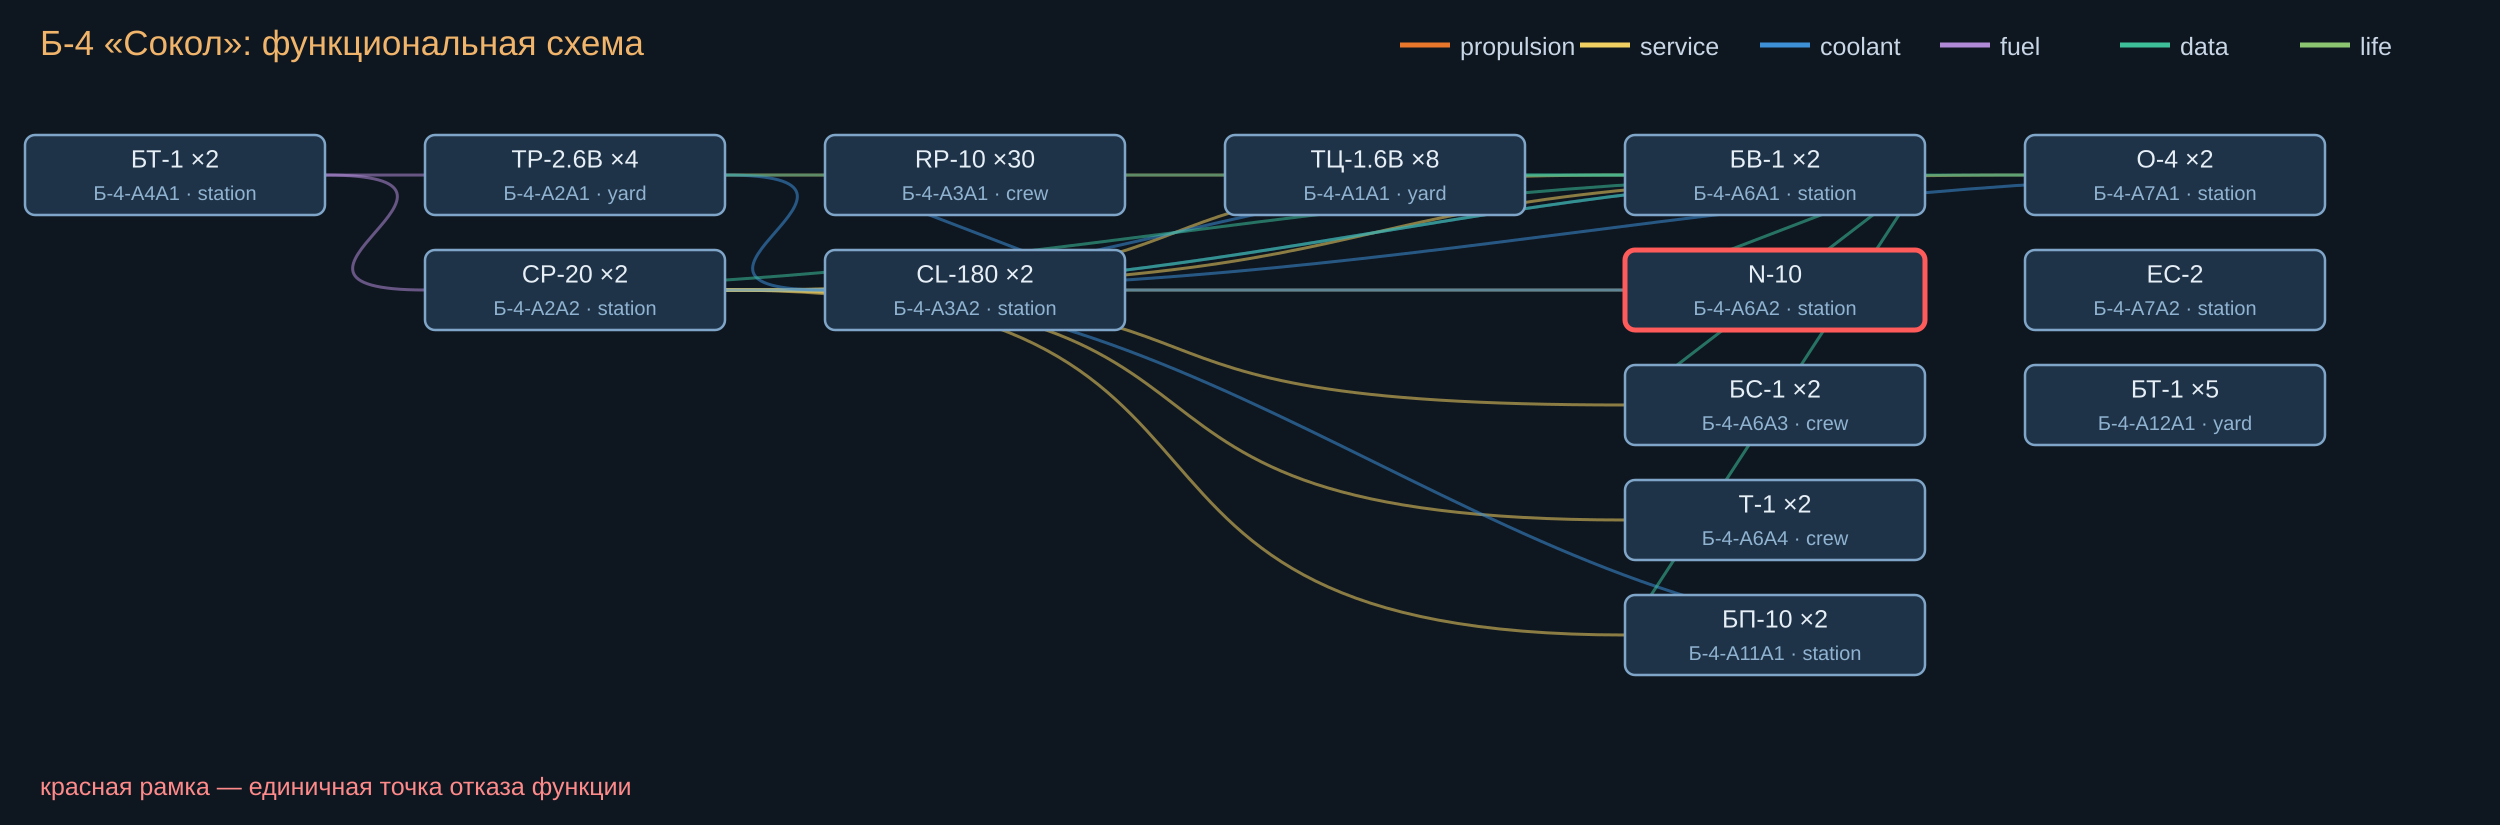
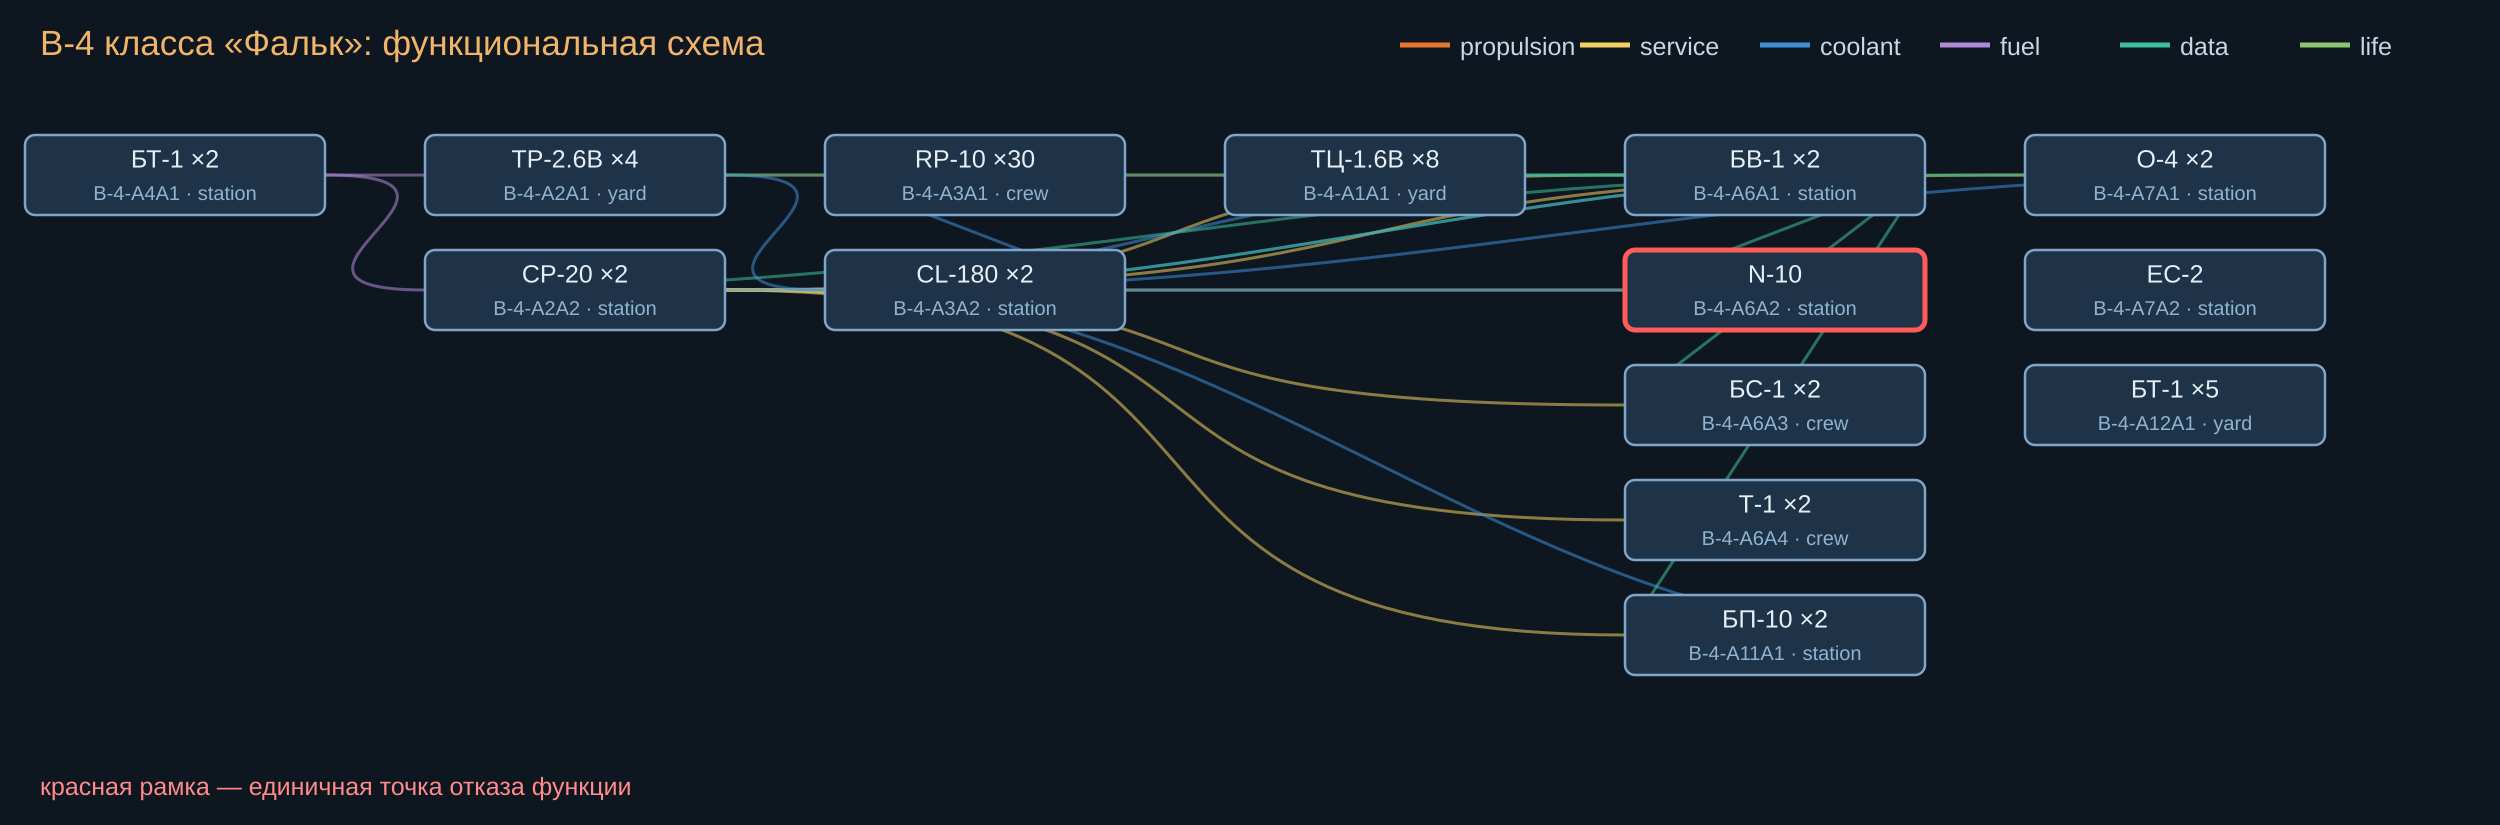
<svg xmlns="http://www.w3.org/2000/svg" viewBox="0 0 1000 330" font-family="Segoe UI, Arial, sans-serif" font-size="10">
  <rect width="100%" height="100%" fill="#0e1620" />
-   <text x="16" y="22" fill="#f0b46a" font-size="14">Б-4 «Сокол»: функциональная схема</text>
+   <text x="16" y="22" fill="#f0b46a" font-size="14">B-4 класса «Фальк»: функциональная схема</text>
  <line x1="560" y1="18" x2="580" y2="18" stroke="#e8762b" stroke-width="2" />
  <text x="584" y="22" fill="#c8d6e5">propulsion</text>
  <line x1="632" y1="18" x2="652" y2="18" stroke="#f0d060" stroke-width="2" />
  <text x="656" y="22" fill="#c8d6e5">service</text>
  <line x1="704" y1="18" x2="724" y2="18" stroke="#3d8fd6" stroke-width="2" />
  <text x="728" y="22" fill="#c8d6e5">coolant</text>
  <line x1="776" y1="18" x2="796" y2="18" stroke="#b08ad6" stroke-width="2" />
  <text x="800" y="22" fill="#c8d6e5">fuel</text>
  <line x1="848" y1="18" x2="868" y2="18" stroke="#3dbf9a" stroke-width="2" />
  <text x="872" y="22" fill="#c8d6e5">data</text>
  <line x1="920" y1="18" x2="940" y2="18" stroke="#8cc56f" stroke-width="2" />
  <text x="944" y="22" fill="#c8d6e5">life</text>
  <path d="M290,70 C450.0,70 330.0,70 490,70" fill="none" stroke="#e8762b" stroke-opacity="0.55" stroke-width="1.2" />
  <path d="M290,116 C370.0,116 250.0,116 330,116" fill="none" stroke="#f0d060" stroke-opacity="0.55" stroke-width="1.2" />
  <path d="M290,116 C530.0,116 410.0,70 650,70" fill="none" stroke="#f0d060" stroke-opacity="0.55" stroke-width="1.2" />
  <path d="M290,116 C530.0,116 410.0,116 650,116" fill="none" stroke="#f0d060" stroke-opacity="0.55" stroke-width="1.2" />
  <path d="M290,116 C530.0,116 410.0,162 650,162" fill="none" stroke="#f0d060" stroke-opacity="0.55" stroke-width="1.2" />
  <path d="M290,116 C530.0,116 410.0,208 650,208" fill="none" stroke="#f0d060" stroke-opacity="0.55" stroke-width="1.2" />
  <path d="M290,116 C610.0,116 490.0,70 810,70" fill="none" stroke="#f0d060" stroke-opacity="0.55" stroke-width="1.2" />
  <path d="M290,116 C530.0,116 410.0,254 650,254" fill="none" stroke="#f0d060" stroke-opacity="0.55" stroke-width="1.2" />
  <path d="M610,70 C530.0,70 410.0,116 330,116" fill="none" stroke="#3d8fd6" stroke-opacity="0.55" stroke-width="1.2" />
  <path d="M290,70 C370.0,70 250.0,116 330,116" fill="none" stroke="#3d8fd6" stroke-opacity="0.55" stroke-width="1.2" />
  <path d="M290,116 C370.0,116 250.0,116 330,116" fill="none" stroke="#3d8fd6" stroke-opacity="0.55" stroke-width="1.2" />
  <path d="M770,70 C610.0,70 490.0,116 330,116" fill="none" stroke="#3d8fd6" stroke-opacity="0.55" stroke-width="1.2" />
  <path d="M770,116 C610.0,116 490.0,116 330,116" fill="none" stroke="#3d8fd6" stroke-opacity="0.55" stroke-width="1.2" />
  <path d="M930,70 C690.0,70 570.0,116 330,116" fill="none" stroke="#3d8fd6" stroke-opacity="0.55" stroke-width="1.2" />
  <path d="M770,254 C610.0,254 490.0,116 330,116" fill="none" stroke="#3d8fd6" stroke-opacity="0.55" stroke-width="1.2" />
  <path d="M450,116 C450.0,116 330.0,70 330,70" fill="none" stroke="#3d8fd6" stroke-opacity="0.55" stroke-width="1.2" />
  <path d="M130,70 C210.0,70 90.0,70 170,70" fill="none" stroke="#b08ad6" stroke-opacity="0.55" stroke-width="1.2" />
  <path d="M130,70 C210.0,70 90.0,116 170,116" fill="none" stroke="#b08ad6" stroke-opacity="0.55" stroke-width="1.2" />
  <path d="M770,70 C690.0,70 570.0,70 490,70" fill="none" stroke="#3dbf9a" stroke-opacity="0.55" stroke-width="1.2" />
  <path d="M770,70 C530.0,70 410.0,70 170,70" fill="none" stroke="#3dbf9a" stroke-opacity="0.55" stroke-width="1.2" />
  <path d="M770,70 C530.0,70 410.0,116 170,116" fill="none" stroke="#3dbf9a" stroke-opacity="0.55" stroke-width="1.2" />
  <path d="M770,70 C610.0,70 490.0,116 330,116" fill="none" stroke="#3dbf9a" stroke-opacity="0.55" stroke-width="1.2" />
  <path d="M770,70 C770.0,70 650.0,116 650,116" fill="none" stroke="#3dbf9a" stroke-opacity="0.55" stroke-width="1.2" />
  <path d="M770,70 C770.0,70 650.0,162 650,162" fill="none" stroke="#3dbf9a" stroke-opacity="0.55" stroke-width="1.2" />
  <path d="M770,70 C850.0,70 730.0,70 810,70" fill="none" stroke="#3dbf9a" stroke-opacity="0.55" stroke-width="1.2" />
  <path d="M770,70 C770.0,70 650.0,254 650,254" fill="none" stroke="#3dbf9a" stroke-opacity="0.55" stroke-width="1.2" />
  <rect x="490" y="54" width="120" height="32" rx="4" fill="#1f3348" stroke="#7fa6c9" stroke-width="1" />
  <text x="550" y="67" fill="#e6eef6" text-anchor="middle">ТЦ-1.6В ×8</text>
-   <text x="550" y="80" fill="#8fb3d1" text-anchor="middle" font-size="8">Б-4-A1A1 · yard</text>
+   <text x="550" y="80" fill="#8fb3d1" text-anchor="middle" font-size="8">B-4-A1A1 · yard</text>
  <rect x="170" y="54" width="120" height="32" rx="4" fill="#1f3348" stroke="#7fa6c9" stroke-width="1" />
  <text x="230" y="67" fill="#e6eef6" text-anchor="middle">ТР-2.6В ×4</text>
-   <text x="230" y="80" fill="#8fb3d1" text-anchor="middle" font-size="8">Б-4-A2A1 · yard</text>
+   <text x="230" y="80" fill="#8fb3d1" text-anchor="middle" font-size="8">B-4-A2A1 · yard</text>
  <rect x="170" y="100" width="120" height="32" rx="4" fill="#1f3348" stroke="#7fa6c9" stroke-width="1" />
  <text x="230" y="113" fill="#e6eef6" text-anchor="middle">СР-20 ×2</text>
-   <text x="230" y="126" fill="#8fb3d1" text-anchor="middle" font-size="8">Б-4-A2A2 · station</text>
+   <text x="230" y="126" fill="#8fb3d1" text-anchor="middle" font-size="8">B-4-A2A2 · station</text>
  <rect x="330" y="54" width="120" height="32" rx="4" fill="#1f3348" stroke="#7fa6c9" stroke-width="1" />
  <text x="390" y="67" fill="#e6eef6" text-anchor="middle">RP-10 ×30</text>
-   <text x="390" y="80" fill="#8fb3d1" text-anchor="middle" font-size="8">Б-4-A3A1 · crew</text>
+   <text x="390" y="80" fill="#8fb3d1" text-anchor="middle" font-size="8">B-4-A3A1 · crew</text>
  <rect x="330" y="100" width="120" height="32" rx="4" fill="#1f3348" stroke="#7fa6c9" stroke-width="1" />
  <text x="390" y="113" fill="#e6eef6" text-anchor="middle">CL-180 ×2</text>
-   <text x="390" y="126" fill="#8fb3d1" text-anchor="middle" font-size="8">Б-4-A3A2 · station</text>
+   <text x="390" y="126" fill="#8fb3d1" text-anchor="middle" font-size="8">B-4-A3A2 · station</text>
  <rect x="10" y="54" width="120" height="32" rx="4" fill="#1f3348" stroke="#7fa6c9" stroke-width="1" />
  <text x="70" y="67" fill="#e6eef6" text-anchor="middle">БТ-1 ×2</text>
-   <text x="70" y="80" fill="#8fb3d1" text-anchor="middle" font-size="8">Б-4-A4A1 · station</text>
+   <text x="70" y="80" fill="#8fb3d1" text-anchor="middle" font-size="8">B-4-A4A1 · station</text>
  <rect x="650" y="54" width="120" height="32" rx="4" fill="#1f3348" stroke="#7fa6c9" stroke-width="1" />
  <text x="710" y="67" fill="#e6eef6" text-anchor="middle">БВ-1 ×2</text>
-   <text x="710" y="80" fill="#8fb3d1" text-anchor="middle" font-size="8">Б-4-A6A1 · station</text>
+   <text x="710" y="80" fill="#8fb3d1" text-anchor="middle" font-size="8">B-4-A6A1 · station</text>
  <rect x="650" y="100" width="120" height="32" rx="4" fill="#1f3348" stroke="#ff5b5b" stroke-width="2" />
  <text x="710" y="113" fill="#e6eef6" text-anchor="middle">N-10</text>
-   <text x="710" y="126" fill="#8fb3d1" text-anchor="middle" font-size="8">Б-4-A6A2 · station</text>
+   <text x="710" y="126" fill="#8fb3d1" text-anchor="middle" font-size="8">B-4-A6A2 · station</text>
  <rect x="650" y="146" width="120" height="32" rx="4" fill="#1f3348" stroke="#7fa6c9" stroke-width="1" />
  <text x="710" y="159" fill="#e6eef6" text-anchor="middle">БС-1 ×2</text>
-   <text x="710" y="172" fill="#8fb3d1" text-anchor="middle" font-size="8">Б-4-A6A3 · crew</text>
+   <text x="710" y="172" fill="#8fb3d1" text-anchor="middle" font-size="8">B-4-A6A3 · crew</text>
  <rect x="650" y="192" width="120" height="32" rx="4" fill="#1f3348" stroke="#7fa6c9" stroke-width="1" />
  <text x="710" y="205" fill="#e6eef6" text-anchor="middle">Т-1 ×2</text>
-   <text x="710" y="218" fill="#8fb3d1" text-anchor="middle" font-size="8">Б-4-A6A4 · crew</text>
+   <text x="710" y="218" fill="#8fb3d1" text-anchor="middle" font-size="8">B-4-A6A4 · crew</text>
  <rect x="810" y="54" width="120" height="32" rx="4" fill="#1f3348" stroke="#7fa6c9" stroke-width="1" />
  <text x="870" y="67" fill="#e6eef6" text-anchor="middle">О-4 ×2</text>
-   <text x="870" y="80" fill="#8fb3d1" text-anchor="middle" font-size="8">Б-4-A7A1 · station</text>
+   <text x="870" y="80" fill="#8fb3d1" text-anchor="middle" font-size="8">B-4-A7A1 · station</text>
  <rect x="810" y="100" width="120" height="32" rx="4" fill="#1f3348" stroke="#7fa6c9" stroke-width="1" />
  <text x="870" y="113" fill="#e6eef6" text-anchor="middle">EC-2</text>
-   <text x="870" y="126" fill="#8fb3d1" text-anchor="middle" font-size="8">Б-4-A7A2 · station</text>
+   <text x="870" y="126" fill="#8fb3d1" text-anchor="middle" font-size="8">B-4-A7A2 · station</text>
  <rect x="650" y="238" width="120" height="32" rx="4" fill="#1f3348" stroke="#7fa6c9" stroke-width="1" />
  <text x="710" y="251" fill="#e6eef6" text-anchor="middle">БП-10 ×2</text>
-   <text x="710" y="264" fill="#8fb3d1" text-anchor="middle" font-size="8">Б-4-A11A1 · station</text>
+   <text x="710" y="264" fill="#8fb3d1" text-anchor="middle" font-size="8">B-4-A11A1 · station</text>
  <rect x="810" y="146" width="120" height="32" rx="4" fill="#1f3348" stroke="#7fa6c9" stroke-width="1" />
  <text x="870" y="159" fill="#e6eef6" text-anchor="middle">БТ-1 ×5</text>
-   <text x="870" y="172" fill="#8fb3d1" text-anchor="middle" font-size="8">Б-4-A12A1 · yard</text>
+   <text x="870" y="172" fill="#8fb3d1" text-anchor="middle" font-size="8">B-4-A12A1 · yard</text>
  <text x="16" y="318" fill="#ff8a8a">красная рамка — единичная точка отказа функции</text>
</svg>
